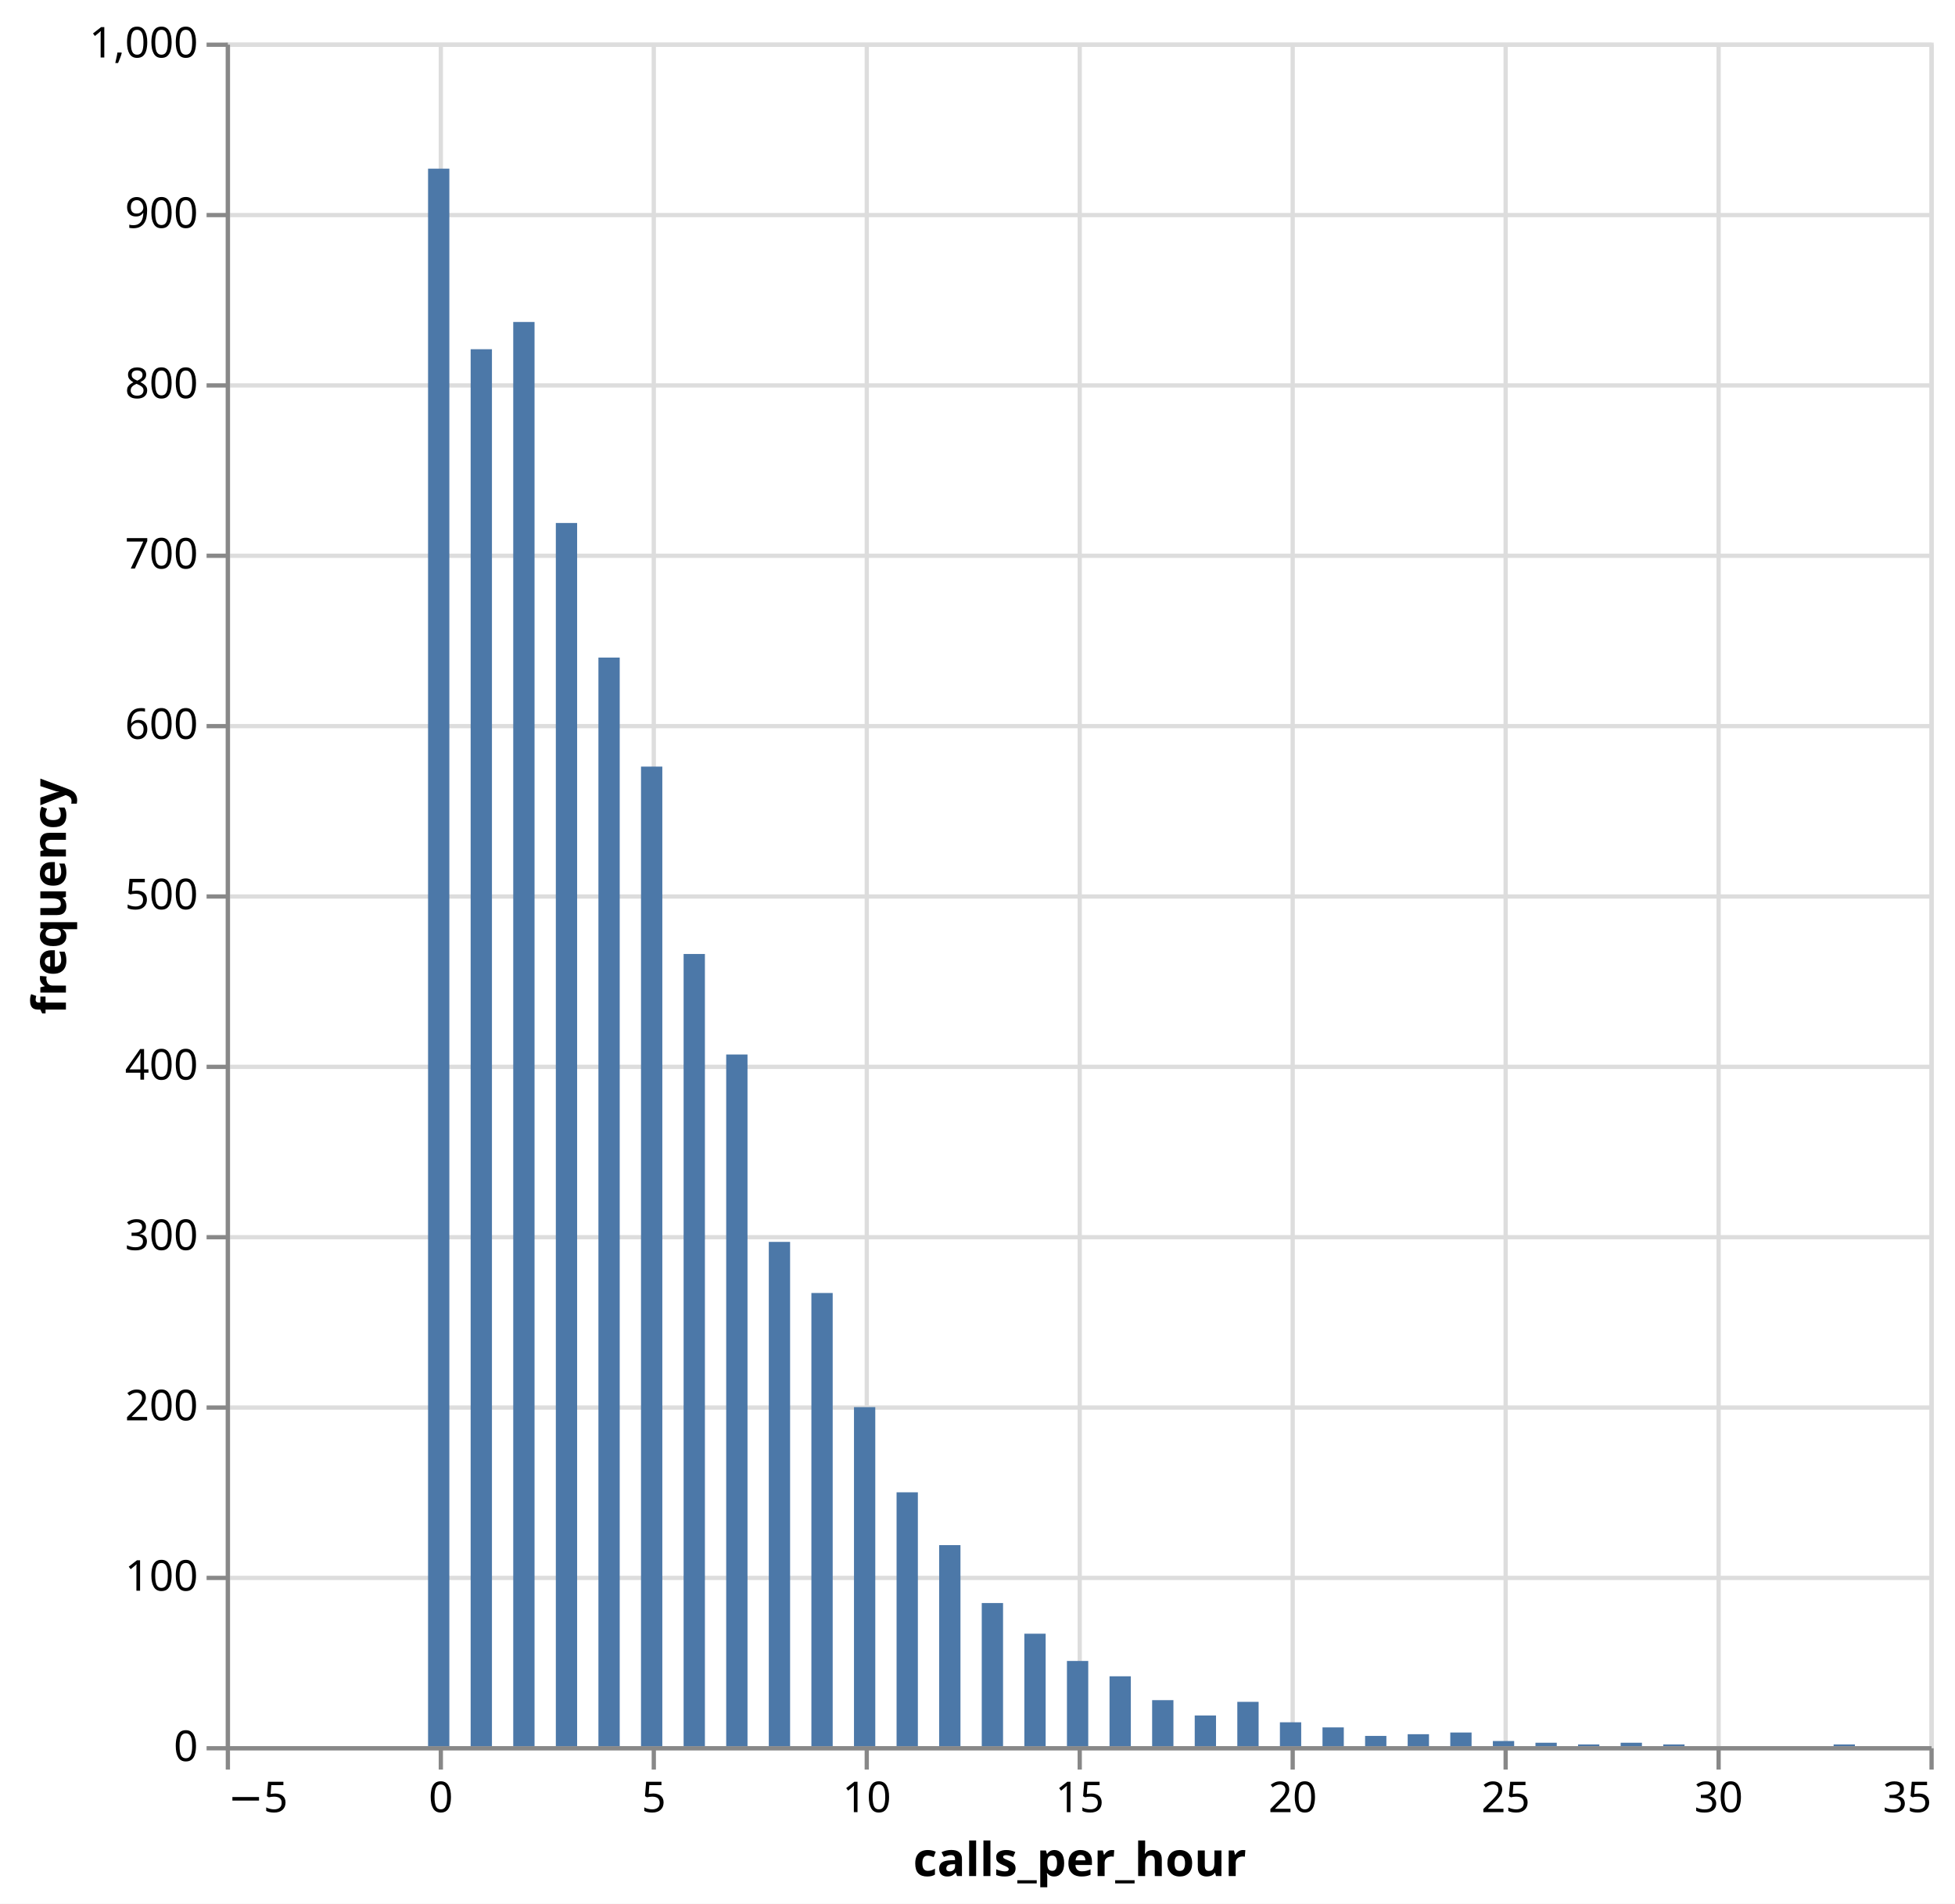
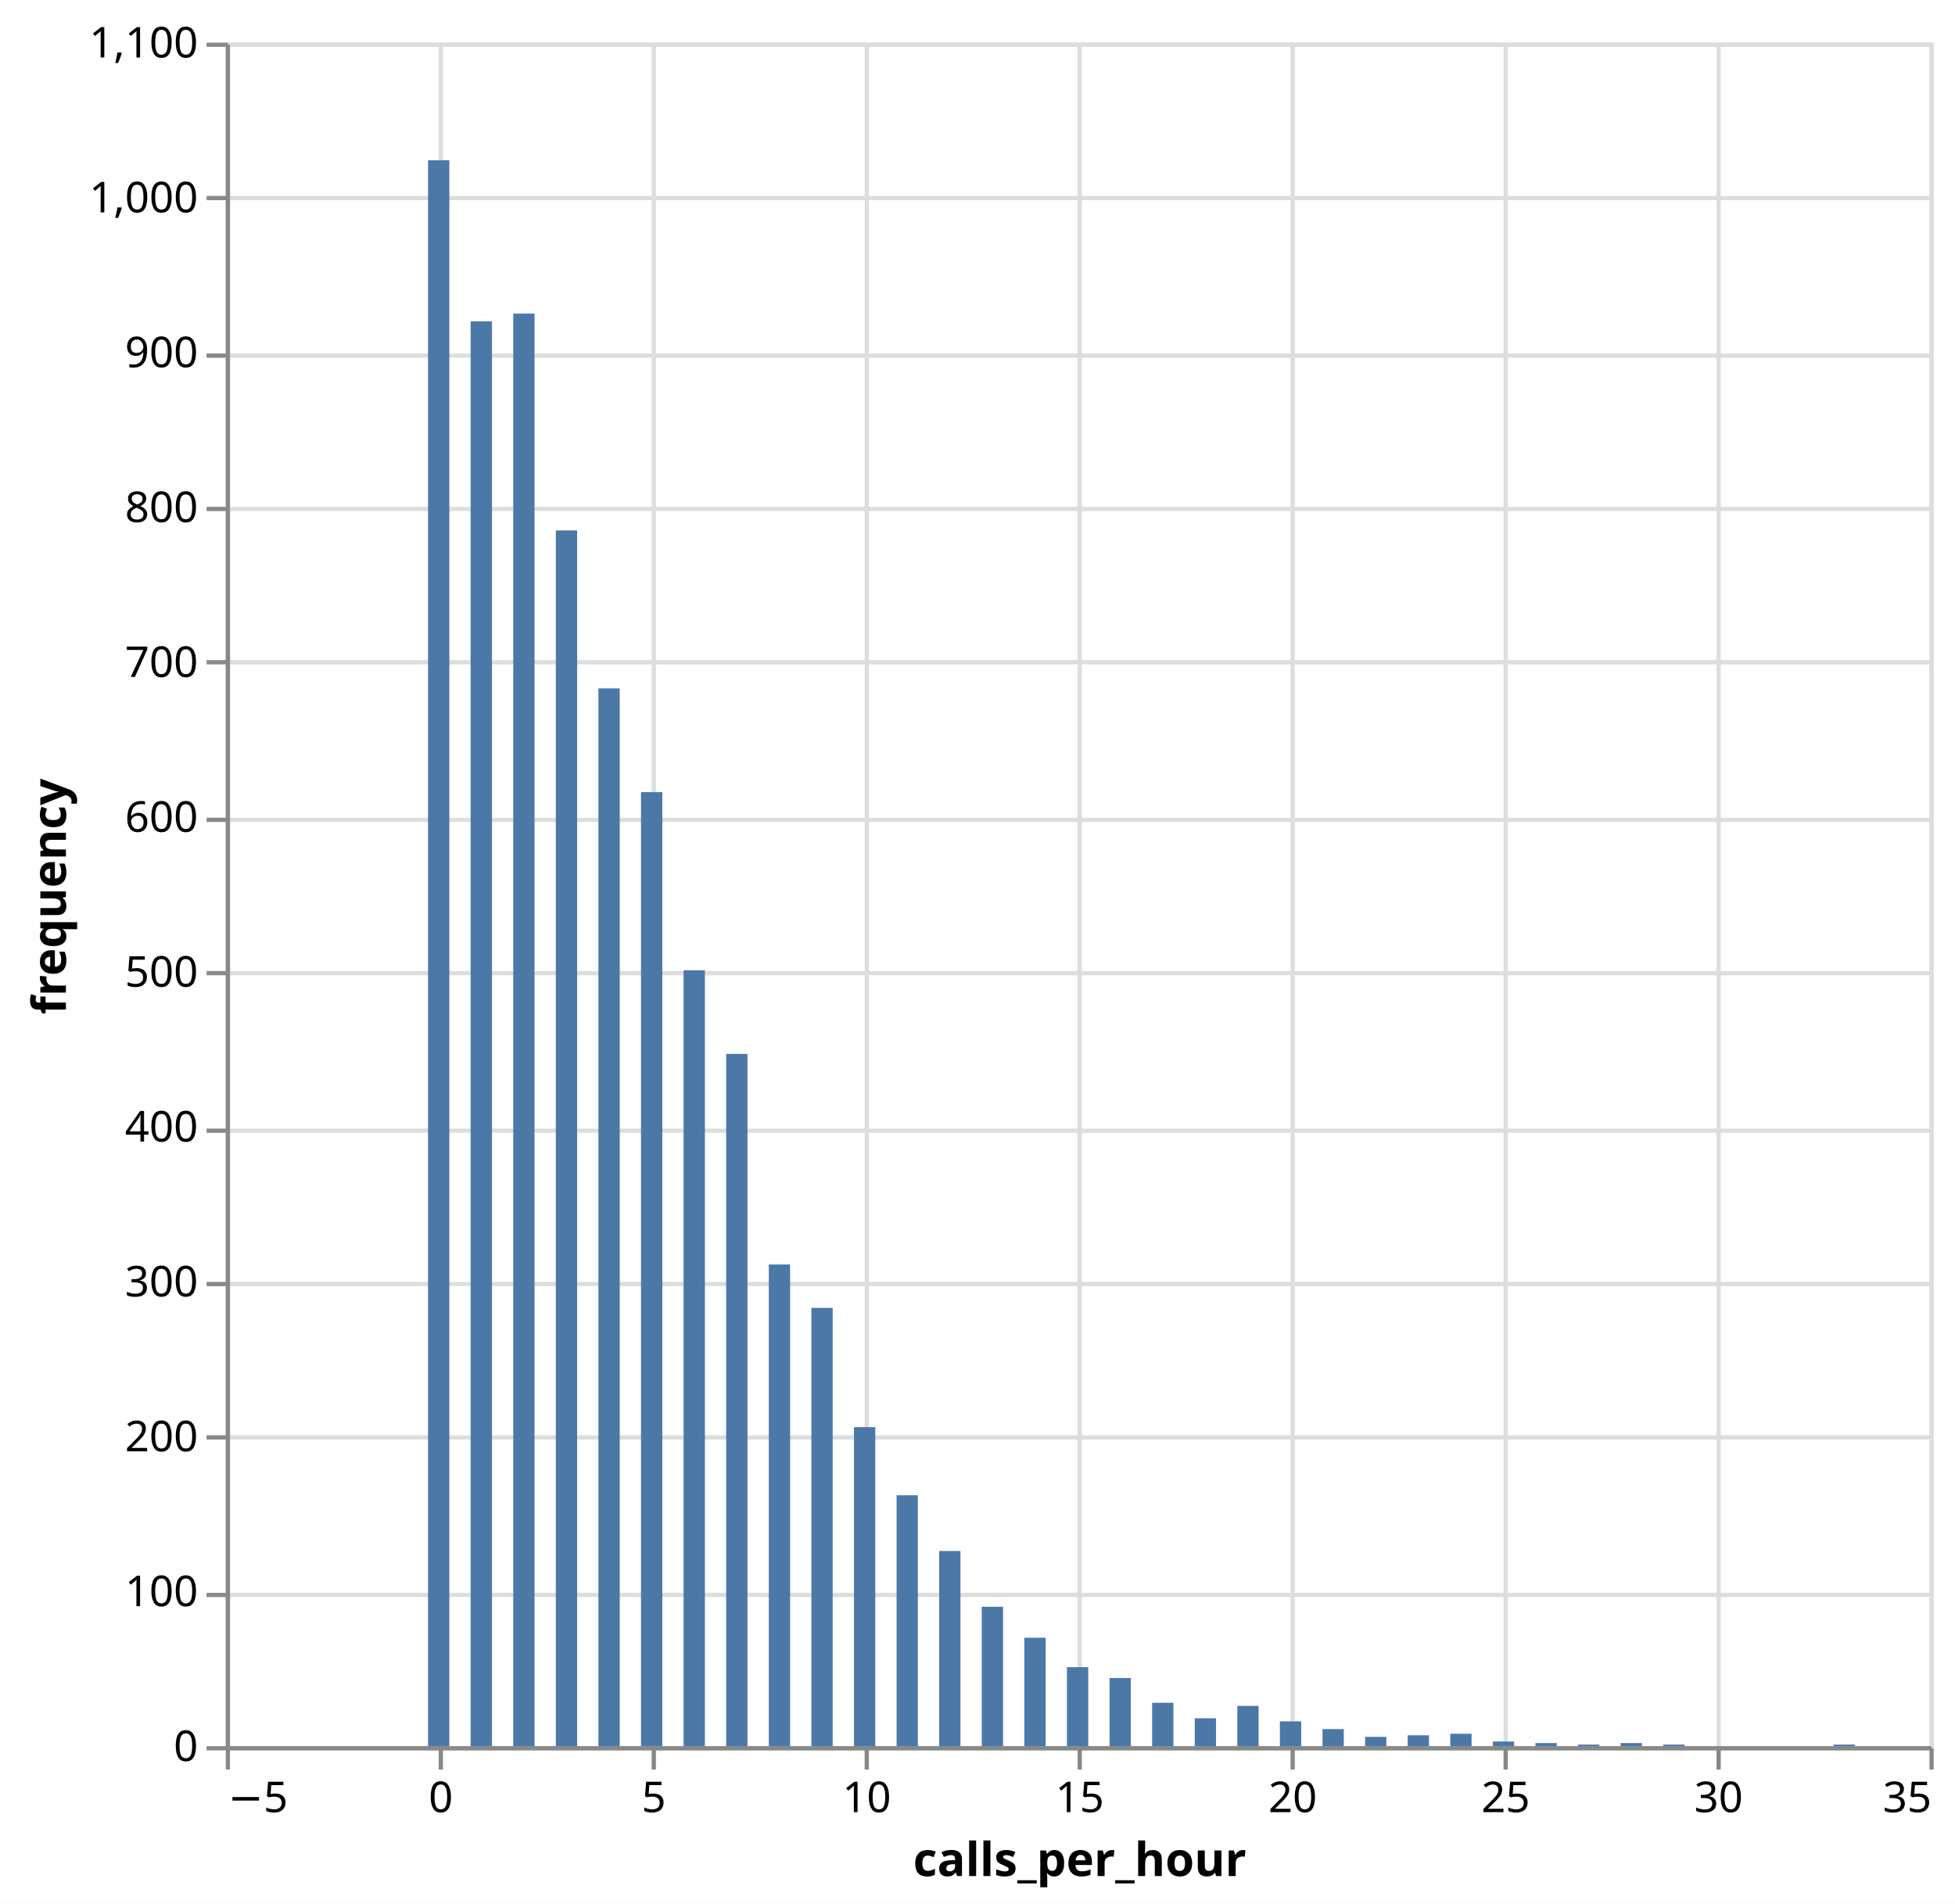
<svg xmlns="http://www.w3.org/2000/svg" version="1.1" class="marks" width="459" height="447" viewBox="0 0 459 447">
  <rect width="459" height="447" fill="white" />
  <g fill="none" stroke-miterlimit="10" transform="translate(53,10)">
    <g class="mark-group role-frame root" role="graphics-object" aria-roledescription="group mark container">
      <g transform="translate(0,0)">
        <path class="background" aria-hidden="true" d="M0.5,0.5h400v400h-400Z" stroke="#ddd" />
        <g>
          <g class="mark-group role-axis" aria-hidden="true">
            <g transform="translate(0.5,400.5)">
              <path class="background" aria-hidden="true" d="M0,0h0v0h0Z" pointer-events="none" />
              <g>
                <g class="mark-rule role-axis-grid" pointer-events="none">
                  <line transform="translate(0,-400)" x2="0" y2="400" stroke="#ddd" stroke-width="1" opacity="1" />
                  <line transform="translate(50,-400)" x2="0" y2="400" stroke="#ddd" stroke-width="1" opacity="1" />
                  <line transform="translate(100,-400)" x2="0" y2="400" stroke="#ddd" stroke-width="1" opacity="1" />
                  <line transform="translate(150,-400)" x2="0" y2="400" stroke="#ddd" stroke-width="1" opacity="1" />
                  <line transform="translate(200,-400)" x2="0" y2="400" stroke="#ddd" stroke-width="1" opacity="1" />
                  <line transform="translate(250,-400)" x2="0" y2="400" stroke="#ddd" stroke-width="1" opacity="1" />
                  <line transform="translate(300,-400)" x2="0" y2="400" stroke="#ddd" stroke-width="1" opacity="1" />
                  <line transform="translate(350,-400)" x2="0" y2="400" stroke="#ddd" stroke-width="1" opacity="1" />
                  <line transform="translate(400,-400)" x2="0" y2="400" stroke="#ddd" stroke-width="1" opacity="1" />
                </g>
              </g>
              <path class="foreground" aria-hidden="true" d="" pointer-events="none" display="none" />
            </g>
          </g>
          <g class="mark-group role-axis" aria-hidden="true">
            <g transform="translate(0.5,0.5)">
              <path class="background" aria-hidden="true" d="M0,0h0v0h0Z" pointer-events="none" />
              <g>
                <g class="mark-rule role-axis-grid" pointer-events="none">
                  <line transform="translate(0,400)" x2="400" y2="0" stroke="#ddd" stroke-width="1" opacity="1" />
-                   <line transform="translate(0,360)" x2="400" y2="0" stroke="#ddd" stroke-width="1" opacity="1" />
-                   <line transform="translate(0,320)" x2="400" y2="0" stroke="#ddd" stroke-width="1" opacity="1" />
-                   <line transform="translate(0,280)" x2="400" y2="0" stroke="#ddd" stroke-width="1" opacity="1" />
-                   <line transform="translate(0,240)" x2="400" y2="0" stroke="#ddd" stroke-width="1" opacity="1" />
-                   <line transform="translate(0,200)" x2="400" y2="0" stroke="#ddd" stroke-width="1" opacity="1" />
-                   <line transform="translate(0,160)" x2="400" y2="0" stroke="#ddd" stroke-width="1" opacity="1" />
-                   <line transform="translate(0,120)" x2="400" y2="0" stroke="#ddd" stroke-width="1" opacity="1" />
-                   <line transform="translate(0,80)" x2="400" y2="0" stroke="#ddd" stroke-width="1" opacity="1" />
-                   <line transform="translate(0,40)" x2="400" y2="0" stroke="#ddd" stroke-width="1" opacity="1" />
+                   <line transform="translate(0,364)" x2="400" y2="0" stroke="#ddd" stroke-width="1" opacity="1" />
+                   <line transform="translate(0,327)" x2="400" y2="0" stroke="#ddd" stroke-width="1" opacity="1" />
+                   <line transform="translate(0,291)" x2="400" y2="0" stroke="#ddd" stroke-width="1" opacity="1" />
+                   <line transform="translate(0,255)" x2="400" y2="0" stroke="#ddd" stroke-width="1" opacity="1" />
+                   <line transform="translate(0,218)" x2="400" y2="0" stroke="#ddd" stroke-width="1" opacity="1" />
+                   <line transform="translate(0,182)" x2="400" y2="0" stroke="#ddd" stroke-width="1" opacity="1" />
+                   <line transform="translate(0,145)" x2="400" y2="0" stroke="#ddd" stroke-width="1" opacity="1" />
+                   <line transform="translate(0,109)" x2="400" y2="0" stroke="#ddd" stroke-width="1" opacity="1" />
+                   <line transform="translate(0,73)" x2="400" y2="0" stroke="#ddd" stroke-width="1" opacity="1" />
+                   <line transform="translate(0,36)" x2="400" y2="0" stroke="#ddd" stroke-width="1" opacity="1" />
                  <line transform="translate(0,0)" x2="400" y2="0" stroke="#ddd" stroke-width="1" opacity="1" />
                </g>
              </g>
              <path class="foreground" aria-hidden="true" d="" pointer-events="none" display="none" />
            </g>
          </g>
          <g class="mark-group role-axis" role="graphics-symbol" aria-roledescription="axis" aria-label="X-axis titled 'calls_per_hour' for a linear scale with values from −5 to 35">
            <g transform="translate(0.5,400.5)">
              <path class="background" aria-hidden="true" d="M0,0h0v0h0Z" pointer-events="none" />
              <g>
                <g class="mark-rule role-axis-tick" pointer-events="none">
                  <line transform="translate(0,0)" x2="0" y2="5" stroke="#888" stroke-width="1" opacity="1" />
                  <line transform="translate(50,0)" x2="0" y2="5" stroke="#888" stroke-width="1" opacity="1" />
                  <line transform="translate(100,0)" x2="0" y2="5" stroke="#888" stroke-width="1" opacity="1" />
                  <line transform="translate(150,0)" x2="0" y2="5" stroke="#888" stroke-width="1" opacity="1" />
                  <line transform="translate(200,0)" x2="0" y2="5" stroke="#888" stroke-width="1" opacity="1" />
                  <line transform="translate(250,0)" x2="0" y2="5" stroke="#888" stroke-width="1" opacity="1" />
                  <line transform="translate(300,0)" x2="0" y2="5" stroke="#888" stroke-width="1" opacity="1" />
                  <line transform="translate(350,0)" x2="0" y2="5" stroke="#888" stroke-width="1" opacity="1" />
                  <line transform="translate(400,0)" x2="0" y2="5" stroke="#888" stroke-width="1" opacity="1" />
                </g>
                <g class="mark-text role-axis-label" pointer-events="none">
                  <text text-anchor="start" transform="translate(0,15)" font-family="sans-serif" font-size="10px" fill="#000" opacity="1">−5</text>
                  <text text-anchor="middle" transform="translate(50,15)" font-family="sans-serif" font-size="10px" fill="#000" opacity="1">0</text>
                  <text text-anchor="middle" transform="translate(100,15)" font-family="sans-serif" font-size="10px" fill="#000" opacity="1">5</text>
                  <text text-anchor="middle" transform="translate(150,15)" font-family="sans-serif" font-size="10px" fill="#000" opacity="1">10</text>
                  <text text-anchor="middle" transform="translate(200,15)" font-family="sans-serif" font-size="10px" fill="#000" opacity="1">15</text>
                  <text text-anchor="middle" transform="translate(250,15)" font-family="sans-serif" font-size="10px" fill="#000" opacity="1">20</text>
                  <text text-anchor="middle" transform="translate(300,15)" font-family="sans-serif" font-size="10px" fill="#000" opacity="1">25</text>
                  <text text-anchor="middle" transform="translate(350,15)" font-family="sans-serif" font-size="10px" fill="#000" opacity="1">30</text>
                  <text text-anchor="end" transform="translate(400,15)" font-family="sans-serif" font-size="10px" fill="#000" opacity="1">35</text>
                </g>
                <g class="mark-rule role-axis-domain" pointer-events="none">
                  <line transform="translate(0,0)" x2="400" y2="0" stroke="#888" stroke-width="1" opacity="1" />
                </g>
                <g class="mark-text role-axis-title" pointer-events="none">
                  <text text-anchor="middle" transform="translate(200,30)" font-family="sans-serif" font-size="11px" font-weight="bold" fill="#000" opacity="1">calls_per_hour</text>
                </g>
              </g>
              <path class="foreground" aria-hidden="true" d="" pointer-events="none" display="none" />
            </g>
          </g>
-           <g class="mark-group role-axis" role="graphics-symbol" aria-roledescription="axis" aria-label="Y-axis titled 'frequency' for a linear scale with values from 0 to 1,000">
+           <g class="mark-group role-axis" role="graphics-symbol" aria-roledescription="axis" aria-label="Y-axis titled 'frequency' for a linear scale with values from 0 to 1,100">
            <g transform="translate(0.5,0.5)">
              <path class="background" aria-hidden="true" d="M0,0h0v0h0Z" pointer-events="none" />
              <g>
                <g class="mark-rule role-axis-tick" pointer-events="none">
                  <line transform="translate(0,400)" x2="-5" y2="0" stroke="#888" stroke-width="1" opacity="1" />
-                   <line transform="translate(0,360)" x2="-5" y2="0" stroke="#888" stroke-width="1" opacity="1" />
-                   <line transform="translate(0,320)" x2="-5" y2="0" stroke="#888" stroke-width="1" opacity="1" />
-                   <line transform="translate(0,280)" x2="-5" y2="0" stroke="#888" stroke-width="1" opacity="1" />
-                   <line transform="translate(0,240)" x2="-5" y2="0" stroke="#888" stroke-width="1" opacity="1" />
-                   <line transform="translate(0,200)" x2="-5" y2="0" stroke="#888" stroke-width="1" opacity="1" />
-                   <line transform="translate(0,160)" x2="-5" y2="0" stroke="#888" stroke-width="1" opacity="1" />
-                   <line transform="translate(0,120)" x2="-5" y2="0" stroke="#888" stroke-width="1" opacity="1" />
-                   <line transform="translate(0,80)" x2="-5" y2="0" stroke="#888" stroke-width="1" opacity="1" />
-                   <line transform="translate(0,40)" x2="-5" y2="0" stroke="#888" stroke-width="1" opacity="1" />
+                   <line transform="translate(0,364)" x2="-5" y2="0" stroke="#888" stroke-width="1" opacity="1" />
+                   <line transform="translate(0,327)" x2="-5" y2="0" stroke="#888" stroke-width="1" opacity="1" />
+                   <line transform="translate(0,291)" x2="-5" y2="0" stroke="#888" stroke-width="1" opacity="1" />
+                   <line transform="translate(0,255)" x2="-5" y2="0" stroke="#888" stroke-width="1" opacity="1" />
+                   <line transform="translate(0,218)" x2="-5" y2="0" stroke="#888" stroke-width="1" opacity="1" />
+                   <line transform="translate(0,182)" x2="-5" y2="0" stroke="#888" stroke-width="1" opacity="1" />
+                   <line transform="translate(0,145)" x2="-5" y2="0" stroke="#888" stroke-width="1" opacity="1" />
+                   <line transform="translate(0,109)" x2="-5" y2="0" stroke="#888" stroke-width="1" opacity="1" />
+                   <line transform="translate(0,73)" x2="-5" y2="0" stroke="#888" stroke-width="1" opacity="1" />
+                   <line transform="translate(0,36)" x2="-5" y2="0" stroke="#888" stroke-width="1" opacity="1" />
                  <line transform="translate(0,0)" x2="-5" y2="0" stroke="#888" stroke-width="1" opacity="1" />
                </g>
                <g class="mark-text role-axis-label" pointer-events="none">
                  <text text-anchor="end" transform="translate(-7,403)" font-family="sans-serif" font-size="10px" fill="#000" opacity="1">0</text>
-                   <text text-anchor="end" transform="translate(-7,363)" font-family="sans-serif" font-size="10px" fill="#000" opacity="1">100</text>
-                   <text text-anchor="end" transform="translate(-7,323)" font-family="sans-serif" font-size="10px" fill="#000" opacity="1">200</text>
-                   <text text-anchor="end" transform="translate(-7,283)" font-family="sans-serif" font-size="10px" fill="#000" opacity="1">300</text>
-                   <text text-anchor="end" transform="translate(-7,243)" font-family="sans-serif" font-size="10px" fill="#000" opacity="1">400</text>
-                   <text text-anchor="end" transform="translate(-7,203)" font-family="sans-serif" font-size="10px" fill="#000" opacity="1">500</text>
-                   <text text-anchor="end" transform="translate(-7,163)" font-family="sans-serif" font-size="10px" fill="#000" opacity="1">600</text>
-                   <text text-anchor="end" transform="translate(-7,123)" font-family="sans-serif" font-size="10px" fill="#000" opacity="1">700</text>
-                   <text text-anchor="end" transform="translate(-7,83)" font-family="sans-serif" font-size="10px" fill="#000" opacity="1">800</text>
-                   <text text-anchor="end" transform="translate(-7,43)" font-family="sans-serif" font-size="10px" fill="#000" opacity="1">900</text>
-                   <text text-anchor="end" transform="translate(-7,3)" font-family="sans-serif" font-size="10px" fill="#000" opacity="1">1,000</text>
+                   <text text-anchor="end" transform="translate(-7,366.6364)" font-family="sans-serif" font-size="10px" fill="#000" opacity="1">100</text>
+                   <text text-anchor="end" transform="translate(-7,330.2727)" font-family="sans-serif" font-size="10px" fill="#000" opacity="1">200</text>
+                   <text text-anchor="end" transform="translate(-7,293.9091)" font-family="sans-serif" font-size="10px" fill="#000" opacity="1">300</text>
+                   <text text-anchor="end" transform="translate(-7,257.5455)" font-family="sans-serif" font-size="10px" fill="#000" opacity="1">400</text>
+                   <text text-anchor="end" transform="translate(-7,221.1818)" font-family="sans-serif" font-size="10px" fill="#000" opacity="1">500</text>
+                   <text text-anchor="end" transform="translate(-7,184.8182)" font-family="sans-serif" font-size="10px" fill="#000" opacity="1">600</text>
+                   <text text-anchor="end" transform="translate(-7,148.4545)" font-family="sans-serif" font-size="10px" fill="#000" opacity="1">700</text>
+                   <text text-anchor="end" transform="translate(-7,112.0909)" font-family="sans-serif" font-size="10px" fill="#000" opacity="1">800</text>
+                   <text text-anchor="end" transform="translate(-7,75.72727)" font-family="sans-serif" font-size="10px" fill="#000" opacity="1">900</text>
+                   <text text-anchor="end" transform="translate(-7,39.36364)" font-family="sans-serif" font-size="10px" fill="#000" opacity="1">1,000</text>
+                   <text text-anchor="end" transform="translate(-7,3)" font-family="sans-serif" font-size="10px" fill="#000" opacity="1">1,100</text>
                </g>
                <g class="mark-rule role-axis-domain" pointer-events="none">
                  <line transform="translate(0,400)" x2="0" y2="-400" stroke="#888" stroke-width="1" opacity="1" />
                </g>
                <g class="mark-text role-axis-title" pointer-events="none">
                  <text text-anchor="middle" transform="translate(-36.02441,200) rotate(-90) translate(0,-2)" font-family="sans-serif" font-size="11px" font-weight="bold" fill="#000" opacity="1">frequency</text>
                </g>
              </g>
              <path class="foreground" aria-hidden="true" d="" pointer-events="none" display="none" />
            </g>
          </g>
          <g class="mark-rect role-mark marks" role="graphics-object" aria-roledescription="rect mark container">
-             <path aria-label="calls_per_hour: 0; frequency: 926" role="graphics-symbol" aria-roledescription="bar" d="M47.5,29.6h5v370.4h-5Z" fill="#4c78a8" />
-             <path aria-label="calls_per_hour: 1; frequency: 820" role="graphics-symbol" aria-roledescription="bar" d="M57.5,72h5v328h-5Z" fill="#4c78a8" />
-             <path aria-label="calls_per_hour: 2; frequency: 836" role="graphics-symbol" aria-roledescription="bar" d="M67.5,65.6h5v334.4h-5Z" fill="#4c78a8" />
-             <path aria-label="calls_per_hour: 3; frequency: 718" role="graphics-symbol" aria-roledescription="bar" d="M77.5,112.8h5v287.2h-5Z" fill="#4c78a8" />
-             <path aria-label="calls_per_hour: 4; frequency: 639" role="graphics-symbol" aria-roledescription="bar" d="M87.5,144.4h5v255.6h-5Z" fill="#4c78a8" />
-             <path aria-label="calls_per_hour: 5; frequency: 575" role="graphics-symbol" aria-roledescription="bar" d="M97.5,170h5v230h-5Z" fill="#4c78a8" />
-             <path aria-label="calls_per_hour: 6; frequency: 465" role="graphics-symbol" aria-roledescription="bar" d="M107.5,214h5v186h-5Z" fill="#4c78a8" />
-             <path aria-label="calls_per_hour: 7; frequency: 406" role="graphics-symbol" aria-roledescription="bar" d="M117.5,237.6h5v162.4h-5Z" fill="#4c78a8" />
-             <path aria-label="calls_per_hour: 8; frequency: 296" role="graphics-symbol" aria-roledescription="bar" d="M127.5,281.6h5v118.4h-5Z" fill="#4c78a8" />
-             <path aria-label="calls_per_hour: 9; frequency: 266" role="graphics-symbol" aria-roledescription="bar" d="M137.5,293.6h5v106.4h-5Z" fill="#4c78a8" />
-             <path aria-label="calls_per_hour: 10; frequency: 199" role="graphics-symbol" aria-roledescription="bar" d="M147.5,320.4h5v79.6h-5Z" fill="#4c78a8" />
-             <path aria-label="calls_per_hour: 11; frequency: 149" role="graphics-symbol" aria-roledescription="bar" d="M157.5,340.4h5v59.6h-5Z" fill="#4c78a8" />
-             <path aria-label="calls_per_hour: 12; frequency: 118" role="graphics-symbol" aria-roledescription="bar" d="M167.5,352.8h5v47.2h-5Z" fill="#4c78a8" />
-             <path aria-label="calls_per_hour: 13; frequency: 84" role="graphics-symbol" aria-roledescription="bar" d="M177.5,366.4h5v33.6h-5Z" fill="#4c78a8" />
-             <path aria-label="calls_per_hour: 14; frequency: 66" role="graphics-symbol" aria-roledescription="bar" d="M187.5,373.6h5v26.4h-5Z" fill="#4c78a8" />
-             <path aria-label="calls_per_hour: 15; frequency: 50" role="graphics-symbol" aria-roledescription="bar" d="M197.5,380h5v20h-5Z" fill="#4c78a8" />
-             <path aria-label="calls_per_hour: 16; frequency: 41" role="graphics-symbol" aria-roledescription="bar" d="M207.5,383.6h5v16.4h-5Z" fill="#4c78a8" />
-             <path aria-label="calls_per_hour: 17; frequency: 27" role="graphics-symbol" aria-roledescription="bar" d="M217.5,389.2h5v10.8h-5Z" fill="#4c78a8" />
-             <path aria-label="calls_per_hour: 18; frequency: 18" role="graphics-symbol" aria-roledescription="bar" d="M227.5,392.8h5v7.2h-5Z" fill="#4c78a8" />
-             <path aria-label="calls_per_hour: 19; frequency: 26" role="graphics-symbol" aria-roledescription="bar" d="M237.5,389.6h5v10.4h-5Z" fill="#4c78a8" />
-             <path aria-label="calls_per_hour: 20; frequency: 14" role="graphics-symbol" aria-roledescription="bar" d="M247.5,394.4h5v5.6h-5Z" fill="#4c78a8" />
-             <path aria-label="calls_per_hour: 21; frequency: 11" role="graphics-symbol" aria-roledescription="bar" d="M257.5,395.6h5v4.4h-5Z" fill="#4c78a8" />
-             <path aria-label="calls_per_hour: 22; frequency: 6" role="graphics-symbol" aria-roledescription="bar" d="M267.5,397.6h5v2.4h-5Z" fill="#4c78a8" />
-             <path aria-label="calls_per_hour: 23; frequency: 7" role="graphics-symbol" aria-roledescription="bar" d="M277.5,397.2h5v2.8h-5Z" fill="#4c78a8" />
-             <path aria-label="calls_per_hour: 24; frequency: 8" role="graphics-symbol" aria-roledescription="bar" d="M287.5,396.8h5v3.2h-5Z" fill="#4c78a8" />
-             <path aria-label="calls_per_hour: 25; frequency: 3" role="graphics-symbol" aria-roledescription="bar" d="M297.5,398.8h5v1.2h-5Z" fill="#4c78a8" />
-             <path aria-label="calls_per_hour: 26; frequency: 2" role="graphics-symbol" aria-roledescription="bar" d="M307.5,399.2h5v0.8h-5Z" fill="#4c78a8" />
-             <path aria-label="calls_per_hour: 27; frequency: 1" role="graphics-symbol" aria-roledescription="bar" d="M317.5,399.6h5v0.4h-5Z" fill="#4c78a8" />
-             <path aria-label="calls_per_hour: 28; frequency: 2" role="graphics-symbol" aria-roledescription="bar" d="M327.5,399.2h5v0.8h-5Z" fill="#4c78a8" />
-             <path aria-label="calls_per_hour: 29; frequency: 1" role="graphics-symbol" aria-roledescription="bar" d="M337.5,399.6h5v0.4h-5Z" fill="#4c78a8" />
-             <path aria-label="calls_per_hour: 33; frequency: 1" role="graphics-symbol" aria-roledescription="bar" d="M377.5,399.6h5v0.4h-5Z" fill="#4c78a8" />
+             <path aria-label="calls_per_hour: 0; frequency: 1024" role="graphics-symbol" aria-roledescription="bar" d="M47.5,27.636h5v372.364h-5Z" fill="#4c78a8" />
+             <path aria-label="calls_per_hour: 1; frequency: 920" role="graphics-symbol" aria-roledescription="bar" d="M57.5,65.455h5v334.545h-5Z" fill="#4c78a8" />
+             <path aria-label="calls_per_hour: 2; frequency: 925" role="graphics-symbol" aria-roledescription="bar" d="M67.5,63.636h5v336.364h-5Z" fill="#4c78a8" />
+             <path aria-label="calls_per_hour: 3; frequency: 785" role="graphics-symbol" aria-roledescription="bar" d="M77.5,114.545h5v285.455h-5Z" fill="#4c78a8" />
+             <path aria-label="calls_per_hour: 4; frequency: 683" role="graphics-symbol" aria-roledescription="bar" d="M87.5,151.636h5v248.364h-5Z" fill="#4c78a8" />
+             <path aria-label="calls_per_hour: 5; frequency: 616" role="graphics-symbol" aria-roledescription="bar" d="M97.5,176h5v224h-5Z" fill="#4c78a8" />
+             <path aria-label="calls_per_hour: 6; frequency: 501" role="graphics-symbol" aria-roledescription="bar" d="M107.5,217.818h5v182.182h-5Z" fill="#4c78a8" />
+             <path aria-label="calls_per_hour: 7; frequency: 447" role="graphics-symbol" aria-roledescription="bar" d="M117.5,237.455h5v162.545h-5Z" fill="#4c78a8" />
+             <path aria-label="calls_per_hour: 8; frequency: 311" role="graphics-symbol" aria-roledescription="bar" d="M127.5,286.909h5v113.091h-5Z" fill="#4c78a8" />
+             <path aria-label="calls_per_hour: 9; frequency: 283" role="graphics-symbol" aria-roledescription="bar" d="M137.5,297.091h5v102.909h-5Z" fill="#4c78a8" />
+             <path aria-label="calls_per_hour: 10; frequency: 206" role="graphics-symbol" aria-roledescription="bar" d="M147.5,325.091h5v74.909h-5Z" fill="#4c78a8" />
+             <path aria-label="calls_per_hour: 11; frequency: 162" role="graphics-symbol" aria-roledescription="bar" d="M157.5,341.091h5v58.909h-5Z" fill="#4c78a8" />
+             <path aria-label="calls_per_hour: 12; frequency: 126" role="graphics-symbol" aria-roledescription="bar" d="M167.5,354.182h5v45.818h-5Z" fill="#4c78a8" />
+             <path aria-label="calls_per_hour: 13; frequency: 90" role="graphics-symbol" aria-roledescription="bar" d="M177.5,367.273h5v32.727h-5Z" fill="#4c78a8" />
+             <path aria-label="calls_per_hour: 14; frequency: 70" role="graphics-symbol" aria-roledescription="bar" d="M187.5,374.545h5v25.455h-5Z" fill="#4c78a8" />
+             <path aria-label="calls_per_hour: 15; frequency: 51" role="graphics-symbol" aria-roledescription="bar" d="M197.5,381.455h5v18.545h-5Z" fill="#4c78a8" />
+             <path aria-label="calls_per_hour: 16; frequency: 44" role="graphics-symbol" aria-roledescription="bar" d="M207.5,384h5v16h-5Z" fill="#4c78a8" />
+             <path aria-label="calls_per_hour: 17; frequency: 28" role="graphics-symbol" aria-roledescription="bar" d="M217.5,389.818h5v10.182h-5Z" fill="#4c78a8" />
+             <path aria-label="calls_per_hour: 18; frequency: 18" role="graphics-symbol" aria-roledescription="bar" d="M227.5,393.455h5v6.545h-5Z" fill="#4c78a8" />
+             <path aria-label="calls_per_hour: 19; frequency: 26" role="graphics-symbol" aria-roledescription="bar" d="M237.5,390.545h5v9.455h-5Z" fill="#4c78a8" />
+             <path aria-label="calls_per_hour: 20; frequency: 16" role="graphics-symbol" aria-roledescription="bar" d="M247.5,394.182h5v5.818h-5Z" fill="#4c78a8" />
+             <path aria-label="calls_per_hour: 21; frequency: 11" role="graphics-symbol" aria-roledescription="bar" d="M257.5,396h5v4h-5Z" fill="#4c78a8" />
+             <path aria-label="calls_per_hour: 22; frequency: 6" role="graphics-symbol" aria-roledescription="bar" d="M267.5,397.818h5v2.182h-5Z" fill="#4c78a8" />
+             <path aria-label="calls_per_hour: 23; frequency: 7" role="graphics-symbol" aria-roledescription="bar" d="M277.5,397.455h5v2.545h-5Z" fill="#4c78a8" />
+             <path aria-label="calls_per_hour: 24; frequency: 8" role="graphics-symbol" aria-roledescription="bar" d="M287.5,397.091h5v2.909h-5Z" fill="#4c78a8" />
+             <path aria-label="calls_per_hour: 25; frequency: 3" role="graphics-symbol" aria-roledescription="bar" d="M297.5,398.909h5v1.091h-5Z" fill="#4c78a8" />
+             <path aria-label="calls_per_hour: 26; frequency: 2" role="graphics-symbol" aria-roledescription="bar" d="M307.5,399.273h5v0.727h-5Z" fill="#4c78a8" />
+             <path aria-label="calls_per_hour: 27; frequency: 1" role="graphics-symbol" aria-roledescription="bar" d="M317.5,399.636h5v0.364h-5Z" fill="#4c78a8" />
+             <path aria-label="calls_per_hour: 28; frequency: 2" role="graphics-symbol" aria-roledescription="bar" d="M327.5,399.273h5v0.727h-5Z" fill="#4c78a8" />
+             <path aria-label="calls_per_hour: 29; frequency: 1" role="graphics-symbol" aria-roledescription="bar" d="M337.5,399.636h5v0.364h-5Z" fill="#4c78a8" />
+             <path aria-label="calls_per_hour: 33; frequency: 1" role="graphics-symbol" aria-roledescription="bar" d="M377.5,399.636h5v0.364h-5Z" fill="#4c78a8" />
          </g>
        </g>
        <path class="foreground" aria-hidden="true" d="" display="none" />
      </g>
    </g>
  </g>
</svg>
